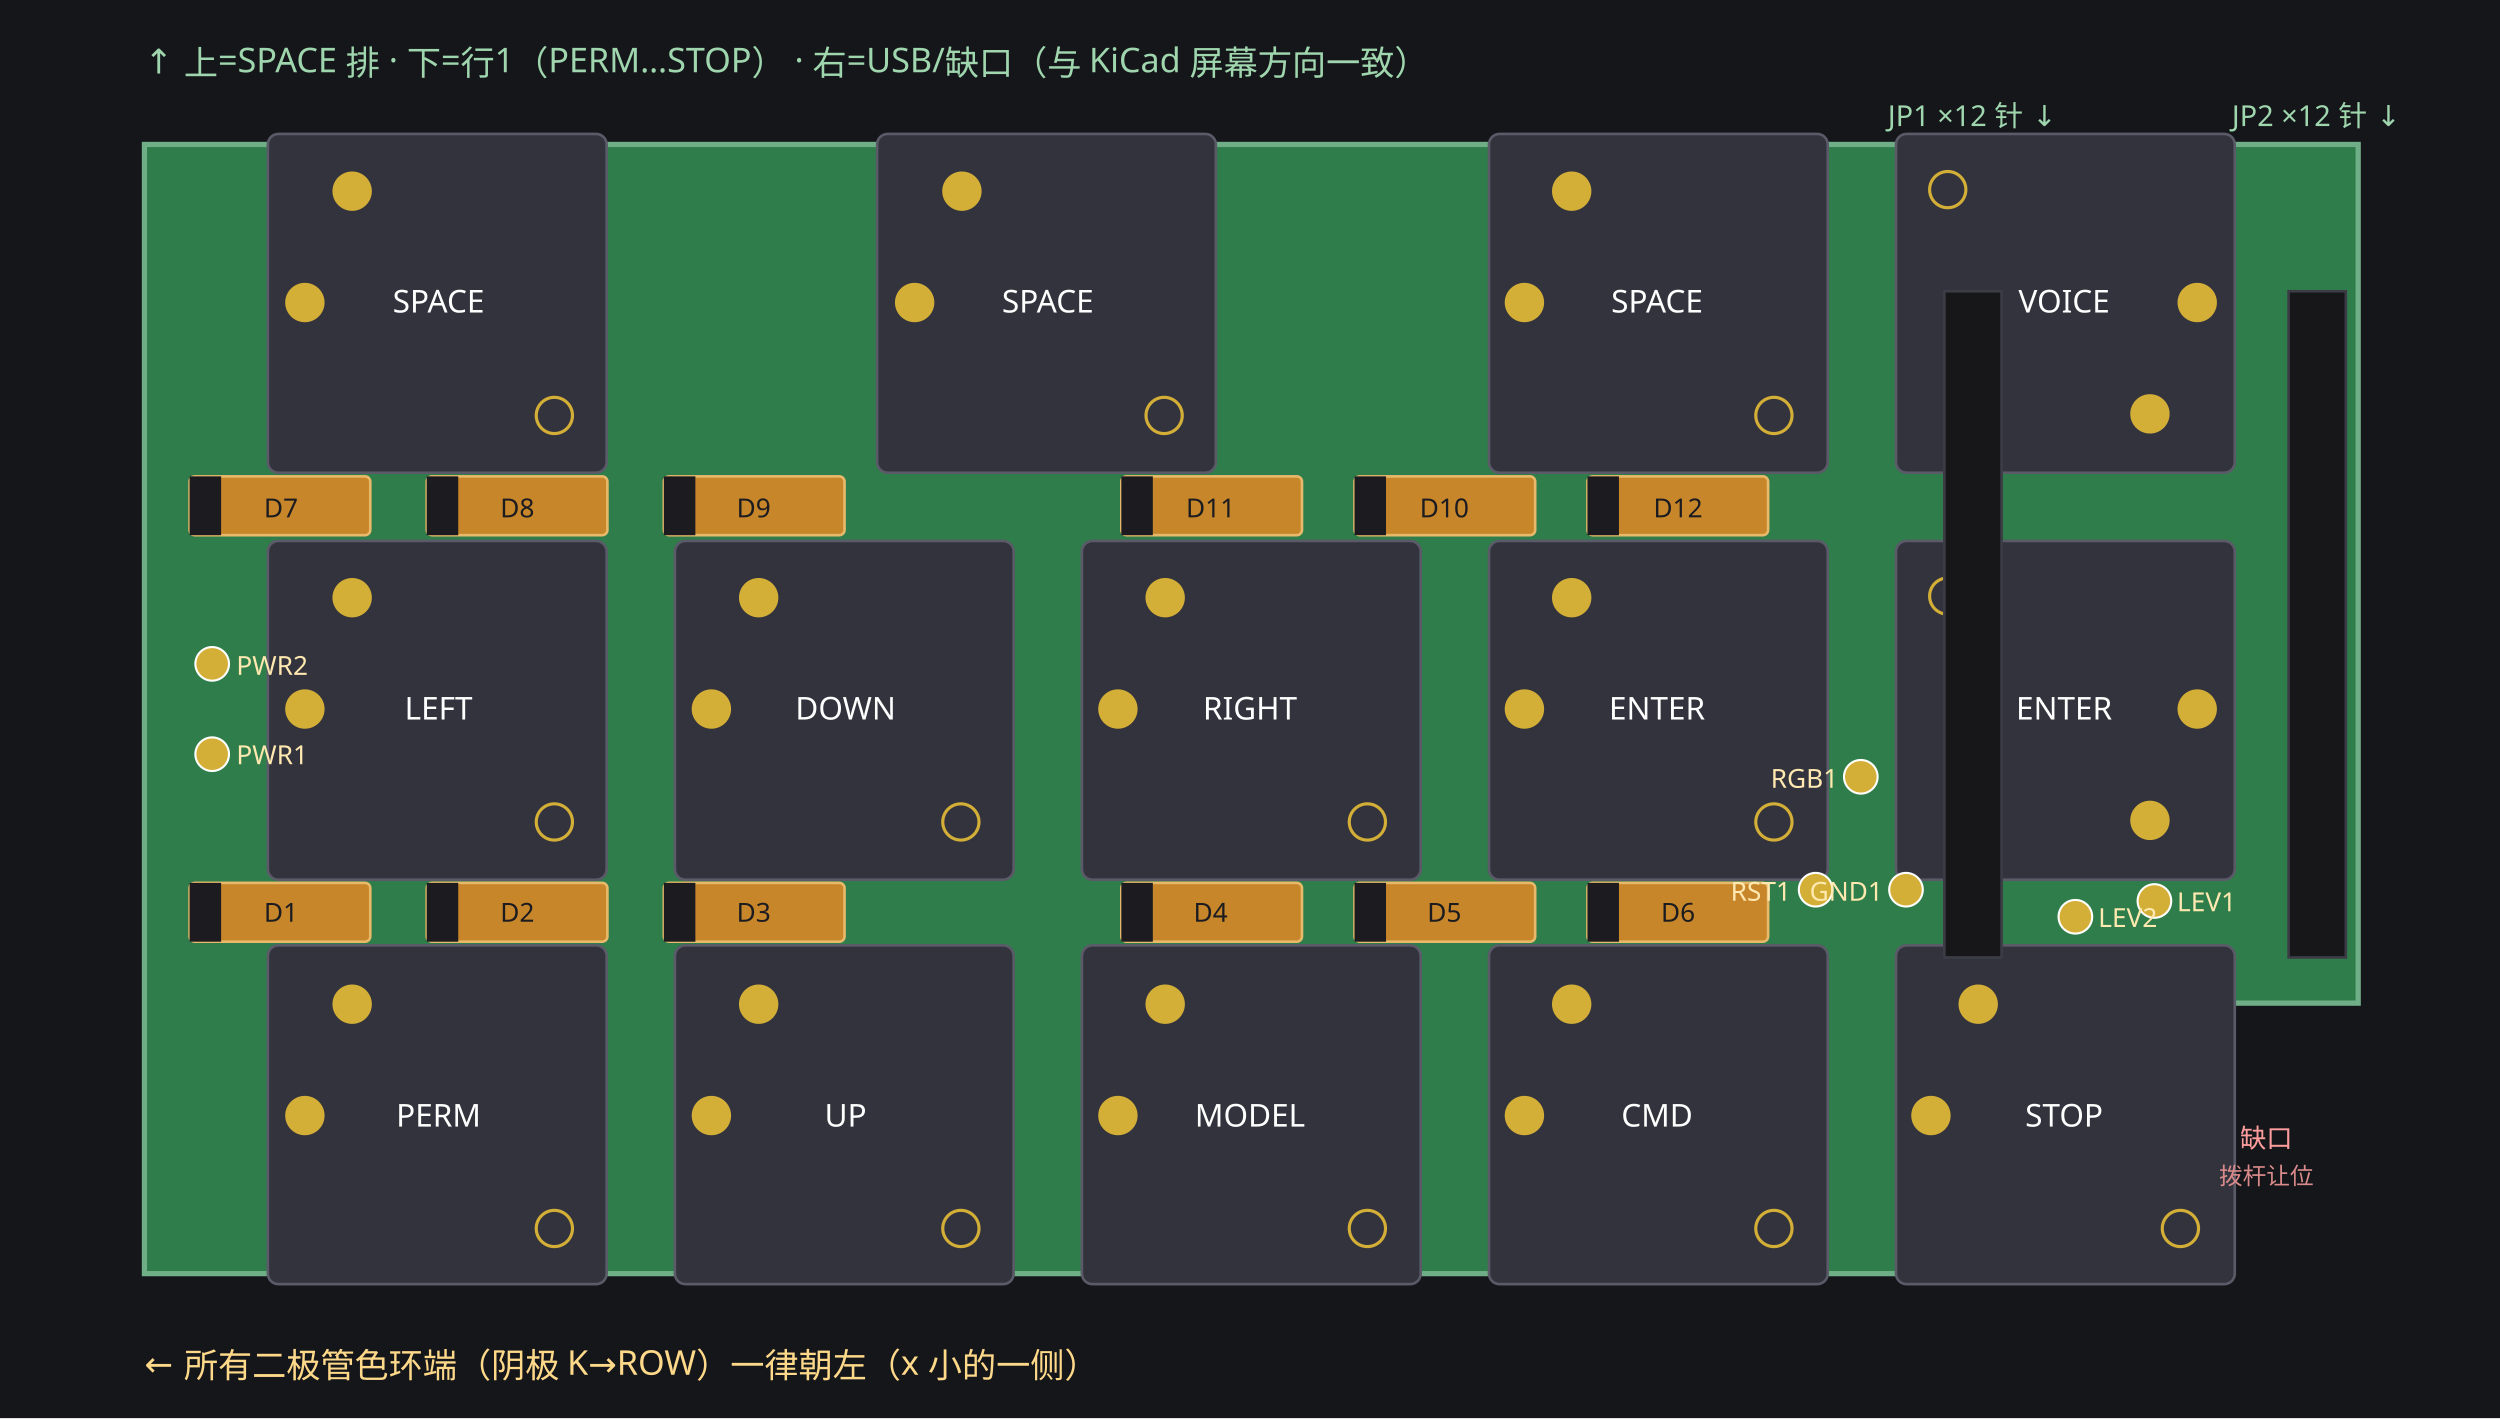
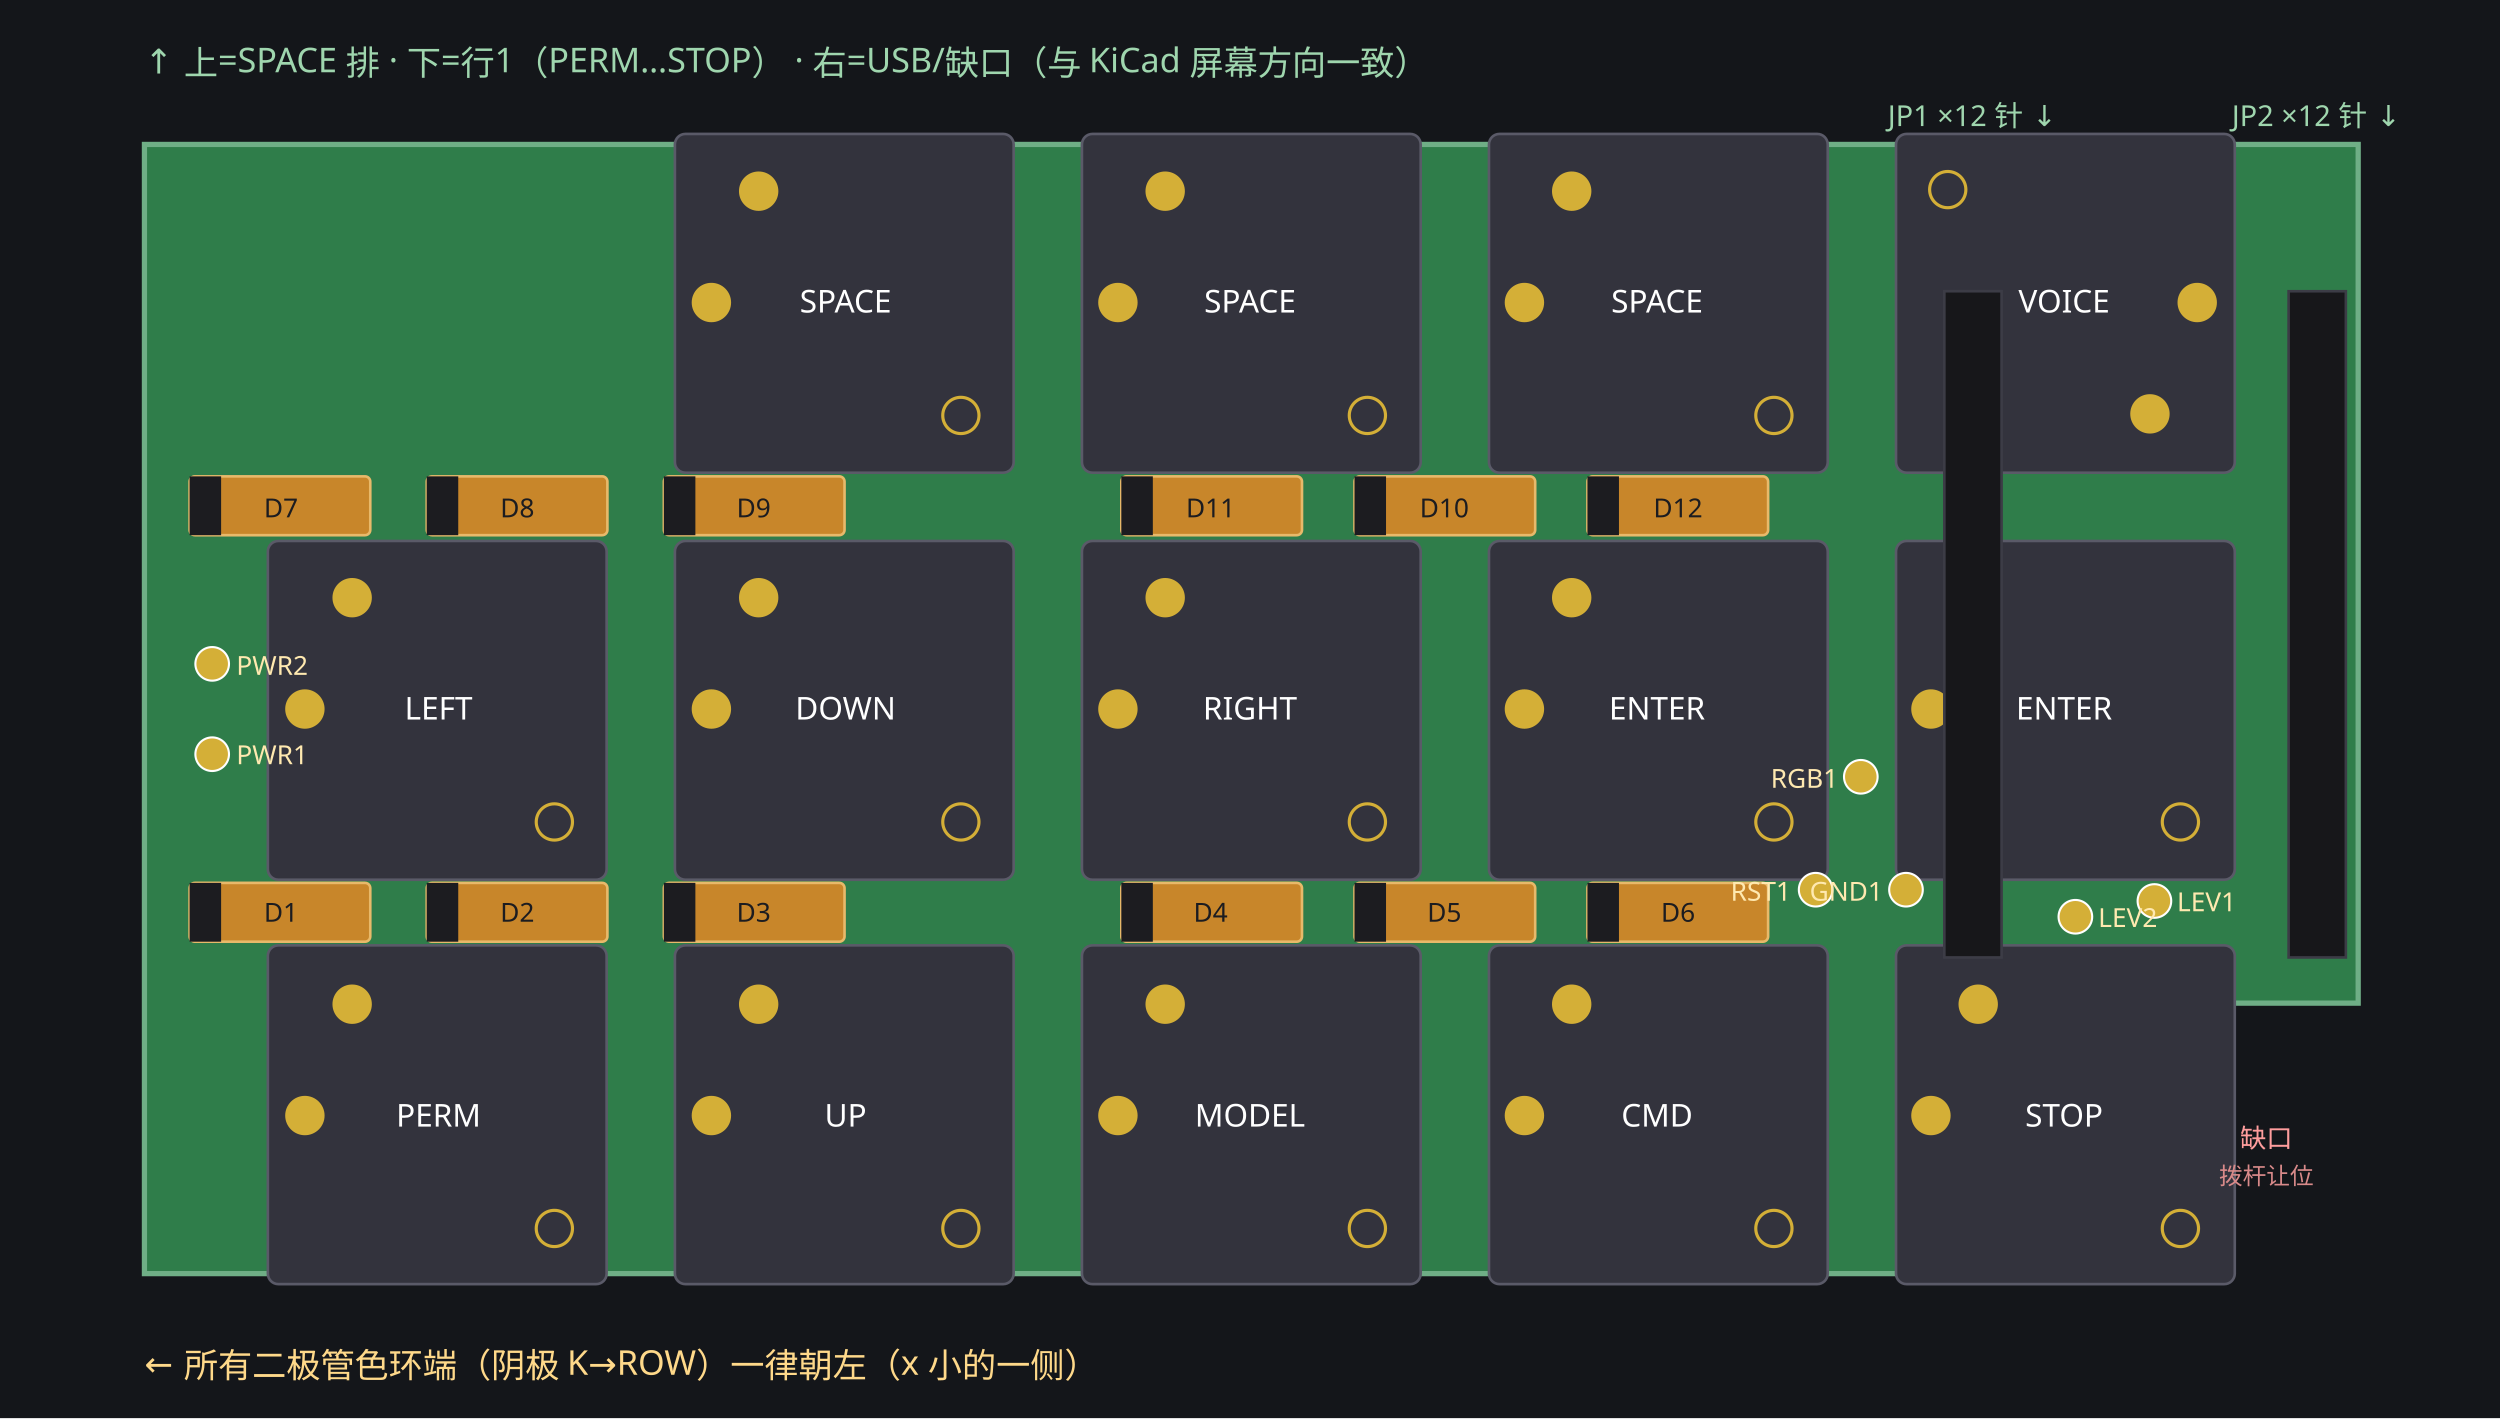
<svg xmlns="http://www.w3.org/2000/svg" viewBox="0 0 952 540" font-family="sans-serif">
  <rect width="952" height="540" fill="#14161a" />
  <polygon points="55,485 829,485 829,382 898,382 898,55 55,55" fill="#2f7d4a" stroke="#6fae86" stroke-width="2" />
  <rect x="102" y="360" width="129" height="129" rx="4" fill="#33333d" stroke="#5a5a68" />
  <text x="167" y="429" text-anchor="middle" font-size="12" fill="#fff">PERM</text>
  <circle cx="134.1" cy="382.4" r="6.9" fill="#d4af37" stroke="#d4af37" stroke-width="1.2" />
  <circle cx="116.1" cy="424.8" r="6.9" fill="#d4af37" stroke="#d4af37" stroke-width="1.2" />
  <circle cx="211.1" cy="467.8" r="6.9" fill="none" stroke="#d4af37" stroke-width="1.2" />
  <rect x="257" y="360" width="129" height="129" rx="4" fill="#33333d" stroke="#5a5a68" />
  <text x="322" y="429" text-anchor="middle" font-size="12" fill="#fff">UP</text>
  <circle cx="288.9" cy="382.4" r="6.9" fill="#d4af37" stroke="#d4af37" stroke-width="1.2" />
  <circle cx="270.9" cy="424.8" r="6.9" fill="#d4af37" stroke="#d4af37" stroke-width="1.2" />
  <circle cx="365.9" cy="467.8" r="6.9" fill="none" stroke="#d4af37" stroke-width="1.2" />
  <rect x="412" y="360" width="129" height="129" rx="4" fill="#33333d" stroke="#5a5a68" />
  <text x="476" y="429" text-anchor="middle" font-size="12" fill="#fff">MODEL</text>
  <circle cx="443.7" cy="382.4" r="6.9" fill="#d4af37" stroke="#d4af37" stroke-width="1.2" />
  <circle cx="425.7" cy="424.8" r="6.9" fill="#d4af37" stroke="#d4af37" stroke-width="1.2" />
  <circle cx="520.7" cy="467.8" r="6.9" fill="none" stroke="#d4af37" stroke-width="1.2" />
  <rect x="567" y="360" width="129" height="129" rx="4" fill="#33333d" stroke="#5a5a68" />
  <text x="631" y="429" text-anchor="middle" font-size="12" fill="#fff">CMD</text>
  <circle cx="598.5" cy="382.4" r="6.9" fill="#d4af37" stroke="#d4af37" stroke-width="1.2" />
  <circle cx="580.5" cy="424.8" r="6.9" fill="#d4af37" stroke="#d4af37" stroke-width="1.2" />
  <circle cx="675.5" cy="467.8" r="6.9" fill="none" stroke="#d4af37" stroke-width="1.2" />
  <rect x="722" y="360" width="129" height="129" rx="4" fill="#33333d" stroke="#5a5a68" />
  <text x="786" y="429" text-anchor="middle" font-size="12" fill="#fff">STOP</text>
  <circle cx="753.3" cy="382.4" r="6.9" fill="#d4af37" stroke="#d4af37" stroke-width="1.2" />
  <circle cx="735.3" cy="424.8" r="6.9" fill="#d4af37" stroke="#d4af37" stroke-width="1.2" />
  <circle cx="830.3" cy="467.8" r="6.9" fill="none" stroke="#d4af37" stroke-width="1.2" />
  <rect x="102" y="206" width="129" height="129" rx="4" fill="#33333d" stroke="#5a5a68" />
  <text x="167" y="274" text-anchor="middle" font-size="12" fill="#fff">LEFT</text>
  <circle cx="134.1" cy="227.6" r="6.9" fill="#d4af37" stroke="#d4af37" stroke-width="1.2" />
  <circle cx="116.1" cy="270.0" r="6.9" fill="#d4af37" stroke="#d4af37" stroke-width="1.2" />
  <circle cx="211.1" cy="313.0" r="6.9" fill="none" stroke="#d4af37" stroke-width="1.2" />
  <rect x="257" y="206" width="129" height="129" rx="4" fill="#33333d" stroke="#5a5a68" />
  <text x="322" y="274" text-anchor="middle" font-size="12" fill="#fff">DOWN</text>
  <circle cx="288.9" cy="227.6" r="6.9" fill="#d4af37" stroke="#d4af37" stroke-width="1.2" />
  <circle cx="270.9" cy="270.0" r="6.9" fill="#d4af37" stroke="#d4af37" stroke-width="1.2" />
  <circle cx="365.9" cy="313.0" r="6.9" fill="none" stroke="#d4af37" stroke-width="1.2" />
  <rect x="412" y="206" width="129" height="129" rx="4" fill="#33333d" stroke="#5a5a68" />
  <text x="476" y="274" text-anchor="middle" font-size="12" fill="#fff">RIGHT</text>
  <circle cx="443.7" cy="227.6" r="6.9" fill="#d4af37" stroke="#d4af37" stroke-width="1.2" />
  <circle cx="425.7" cy="270.0" r="6.9" fill="#d4af37" stroke="#d4af37" stroke-width="1.2" />
  <circle cx="520.7" cy="313.0" r="6.9" fill="none" stroke="#d4af37" stroke-width="1.2" />
  <rect x="567" y="206" width="129" height="129" rx="4" fill="#33333d" stroke="#5a5a68" />
  <text x="631" y="274" text-anchor="middle" font-size="12" fill="#fff">ENTER</text>
  <circle cx="598.5" cy="227.6" r="6.9" fill="#d4af37" stroke="#d4af37" stroke-width="1.2" />
  <circle cx="580.5" cy="270.0" r="6.9" fill="#d4af37" stroke="#d4af37" stroke-width="1.2" />
  <circle cx="675.5" cy="313.0" r="6.9" fill="none" stroke="#d4af37" stroke-width="1.2" />
  <rect x="722" y="206" width="129" height="129" rx="4" fill="#33333d" stroke="#5a5a68" />
  <text x="786" y="274" text-anchor="middle" font-size="12" fill="#fff">ENTER</text>
-   <circle cx="818.7" cy="312.4" r="6.9" fill="#d4af37" stroke="#d4af37" stroke-width="1.2" />
-   <circle cx="836.7" cy="270.0" r="6.9" fill="#d4af37" stroke="#d4af37" stroke-width="1.2" />
-   <circle cx="741.7" cy="227.0" r="6.9" fill="none" stroke="#d4af37" stroke-width="1.2" />
-   <rect x="102" y="51" width="129" height="129" rx="4" fill="#33333d" stroke="#5a5a68" />
-   <text x="167" y="119" text-anchor="middle" font-size="12" fill="#fff">SPACE</text>
-   <circle cx="134.1" cy="72.8" r="6.9" fill="#d4af37" stroke="#d4af37" stroke-width="1.2" />
-   <circle cx="116.1" cy="115.2" r="6.9" fill="#d4af37" stroke="#d4af37" stroke-width="1.2" />
-   <circle cx="211.1" cy="158.2" r="6.9" fill="none" stroke="#d4af37" stroke-width="1.2" />
-   <rect x="334" y="51" width="129" height="129" rx="4" fill="#33333d" stroke="#5a5a68" />
-   <text x="399" y="119" text-anchor="middle" font-size="12" fill="#fff">SPACE</text>
-   <circle cx="366.3" cy="72.8" r="6.9" fill="#d4af37" stroke="#d4af37" stroke-width="1.2" />
-   <circle cx="348.3" cy="115.2" r="6.9" fill="#d4af37" stroke="#d4af37" stroke-width="1.2" />
-   <circle cx="443.3" cy="158.2" r="6.9" fill="none" stroke="#d4af37" stroke-width="1.2" />
+   <circle cx="753.3" cy="227.6" r="6.9" fill="#d4af37" stroke="#d4af37" stroke-width="1.2" />
+   <circle cx="735.3" cy="270.0" r="6.9" fill="#d4af37" stroke="#d4af37" stroke-width="1.2" />
+   <circle cx="830.3" cy="313.0" r="6.9" fill="none" stroke="#d4af37" stroke-width="1.2" />
+   <rect x="257" y="51" width="129" height="129" rx="4" fill="#33333d" stroke="#5a5a68" />
+   <text x="322" y="119" text-anchor="middle" font-size="12" fill="#fff">SPACE</text>
+   <circle cx="288.9" cy="72.8" r="6.9" fill="#d4af37" stroke="#d4af37" stroke-width="1.2" />
+   <circle cx="270.9" cy="115.2" r="6.9" fill="#d4af37" stroke="#d4af37" stroke-width="1.2" />
+   <circle cx="365.9" cy="158.2" r="6.9" fill="none" stroke="#d4af37" stroke-width="1.2" />
+   <rect x="412" y="51" width="129" height="129" rx="4" fill="#33333d" stroke="#5a5a68" />
+   <text x="476" y="119" text-anchor="middle" font-size="12" fill="#fff">SPACE</text>
+   <circle cx="443.7" cy="72.8" r="6.9" fill="#d4af37" stroke="#d4af37" stroke-width="1.2" />
+   <circle cx="425.7" cy="115.2" r="6.9" fill="#d4af37" stroke="#d4af37" stroke-width="1.2" />
+   <circle cx="520.7" cy="158.2" r="6.9" fill="none" stroke="#d4af37" stroke-width="1.2" />
  <rect x="567" y="51" width="129" height="129" rx="4" fill="#33333d" stroke="#5a5a68" />
  <text x="631" y="119" text-anchor="middle" font-size="12" fill="#fff">SPACE</text>
  <circle cx="598.5" cy="72.8" r="6.9" fill="#d4af37" stroke="#d4af37" stroke-width="1.2" />
  <circle cx="580.5" cy="115.2" r="6.9" fill="#d4af37" stroke="#d4af37" stroke-width="1.2" />
  <circle cx="675.5" cy="158.2" r="6.9" fill="none" stroke="#d4af37" stroke-width="1.2" />
  <rect x="722" y="51" width="129" height="129" rx="4" fill="#33333d" stroke="#5a5a68" />
  <text x="786" y="119" text-anchor="middle" font-size="12" fill="#fff">VOICE</text>
  <circle cx="818.7" cy="157.6" r="6.9" fill="#d4af37" stroke="#d4af37" stroke-width="1.2" />
  <circle cx="836.7" cy="115.2" r="6.9" fill="#d4af37" stroke="#d4af37" stroke-width="1.2" />
  <circle cx="741.7" cy="72.2" r="6.9" fill="none" stroke="#d4af37" stroke-width="1.2" />
  <rect x="72.2" y="336.2" width="68.8" height="22.4" rx="2" fill="#c8862a" stroke="#e8b96a" />
  <rect x="72.2" y="336.2" width="12.0" height="22.4" fill="#1c1c20" />
  <text x="107" y="351" text-anchor="middle" font-size="10" fill="#1c1c20">D1</text>
  <rect x="162.5" y="336.2" width="68.8" height="22.4" rx="2" fill="#c8862a" stroke="#e8b96a" />
  <rect x="162.5" y="336.2" width="12.0" height="22.4" fill="#1c1c20" />
  <text x="197" y="351" text-anchor="middle" font-size="10" fill="#1c1c20">D2</text>
  <rect x="252.8" y="336.2" width="68.8" height="22.4" rx="2" fill="#c8862a" stroke="#e8b96a" />
  <rect x="252.8" y="336.2" width="12.0" height="22.4" fill="#1c1c20" />
  <text x="287" y="351" text-anchor="middle" font-size="10" fill="#1c1c20">D3</text>
  <rect x="427.0" y="336.2" width="68.8" height="22.4" rx="2" fill="#c8862a" stroke="#e8b96a" />
  <rect x="427.0" y="336.2" width="12.0" height="22.4" fill="#1c1c20" />
  <text x="461" y="351" text-anchor="middle" font-size="10" fill="#1c1c20">D4</text>
  <rect x="515.8" y="336.2" width="68.8" height="22.4" rx="2" fill="#c8862a" stroke="#e8b96a" />
  <rect x="515.8" y="336.2" width="12.0" height="22.4" fill="#1c1c20" />
  <text x="550" y="351" text-anchor="middle" font-size="10" fill="#1c1c20">D5</text>
  <rect x="604.5" y="336.2" width="68.8" height="22.4" rx="2" fill="#c8862a" stroke="#e8b96a" />
  <rect x="604.5" y="336.2" width="12.0" height="22.4" fill="#1c1c20" />
  <text x="639" y="351" text-anchor="middle" font-size="10" fill="#1c1c20">D6</text>
  <rect x="72.2" y="181.4" width="68.8" height="22.4" rx="2" fill="#c8862a" stroke="#e8b96a" />
  <rect x="72.2" y="181.4" width="12.0" height="22.4" fill="#1c1c20" />
  <text x="107" y="197" text-anchor="middle" font-size="10" fill="#1c1c20">D7</text>
  <rect x="162.5" y="181.4" width="68.8" height="22.4" rx="2" fill="#c8862a" stroke="#e8b96a" />
  <rect x="162.5" y="181.4" width="12.0" height="22.4" fill="#1c1c20" />
  <text x="197" y="197" text-anchor="middle" font-size="10" fill="#1c1c20">D8</text>
  <rect x="252.8" y="181.4" width="68.8" height="22.4" rx="2" fill="#c8862a" stroke="#e8b96a" />
  <rect x="252.8" y="181.4" width="12.0" height="22.4" fill="#1c1c20" />
  <text x="287" y="197" text-anchor="middle" font-size="10" fill="#1c1c20">D9</text>
  <rect x="515.8" y="181.4" width="68.8" height="22.4" rx="2" fill="#c8862a" stroke="#e8b96a" />
  <rect x="515.8" y="181.4" width="12.0" height="22.4" fill="#1c1c20" />
  <text x="550" y="197" text-anchor="middle" font-size="10" fill="#1c1c20">D10</text>
  <rect x="427.0" y="181.4" width="68.8" height="22.4" rx="2" fill="#c8862a" stroke="#e8b96a" />
  <rect x="427.0" y="181.4" width="12.0" height="22.4" fill="#1c1c20" />
  <text x="461" y="197" text-anchor="middle" font-size="10" fill="#1c1c20">D11</text>
  <rect x="604.5" y="181.4" width="68.8" height="22.4" rx="2" fill="#c8862a" stroke="#e8b96a" />
  <rect x="604.5" y="181.4" width="12.0" height="22.4" fill="#1c1c20" />
  <text x="639" y="197" text-anchor="middle" font-size="10" fill="#1c1c20">D12</text>
  <rect x="740.4" y="110.9" width="21.8" height="253.7" fill="#17171a" stroke="#3c3c46" />
  <text x="751" y="48" text-anchor="middle" font-size="11" fill="#9fd6ae">JP1 ×12 针 ↓</text>
  <rect x="871.5" y="110.9" width="21.8" height="253.7" fill="#17171a" stroke="#3c3c46" />
  <text x="882" y="48" text-anchor="middle" font-size="11" fill="#9fd6ae">JP2 ×12 针 ↓</text>
  <circle cx="820.4" cy="343.1" r="6.4" fill="#d4af37" stroke="#fff" stroke-width="0.8" />
  <text x="829" y="347" text-anchor="start" font-size="10" fill="#ffe9b0">LEV1</text>
  <circle cx="790.3" cy="349.1" r="6.4" fill="#d4af37" stroke="#fff" stroke-width="0.8" />
  <text x="799" y="353" text-anchor="start" font-size="10" fill="#ffe9b0">LEV2</text>
  <circle cx="691.4" cy="338.8" r="6.4" fill="#d4af37" stroke="#fff" stroke-width="0.8" />
  <text x="682" y="343" text-anchor="end" font-size="10" fill="#ffe9b0">RST1</text>
  <circle cx="725.8" cy="338.8" r="6.4" fill="#d4af37" stroke="#fff" stroke-width="0.8" />
  <text x="717" y="343" text-anchor="end" font-size="10" fill="#ffe9b0">GND1</text>
  <circle cx="708.6" cy="295.8" r="6.4" fill="#d4af37" stroke="#fff" stroke-width="0.8" />
  <text x="700" y="300" text-anchor="end" font-size="10" fill="#ffe9b0">RGB1</text>
  <circle cx="80.8" cy="287.2" r="6.4" fill="#d4af37" stroke="#fff" stroke-width="0.8" />
  <text x="90" y="291" text-anchor="start" font-size="10" fill="#ffe9b0">PWR1</text>
  <circle cx="80.8" cy="252.8" r="6.4" fill="#d4af37" stroke="#fff" stroke-width="0.8" />
  <text x="90" y="257" text-anchor="start" font-size="10" fill="#ffe9b0">PWR2</text>
  <text x="863" y="437" text-anchor="middle" font-size="10" fill="#ff9d9d">缺口</text>
  <text x="863" y="451" text-anchor="middle" font-size="9" fill="#d98a8a">拨杆让位</text>
  <text x="55" y="28" font-size="13" fill="#9fd6ae">↑ 上=SPACE 排 · 下=行1（PERM…STOP） · 右=USB/缺口（与 KiCad 屏幕方向一致）</text>
  <text x="55" y="524" font-size="13" fill="#ffd98a">← 所有二极管色环端（阴极 K→ROW）一律朝左（x 小的一侧）</text>
</svg>
